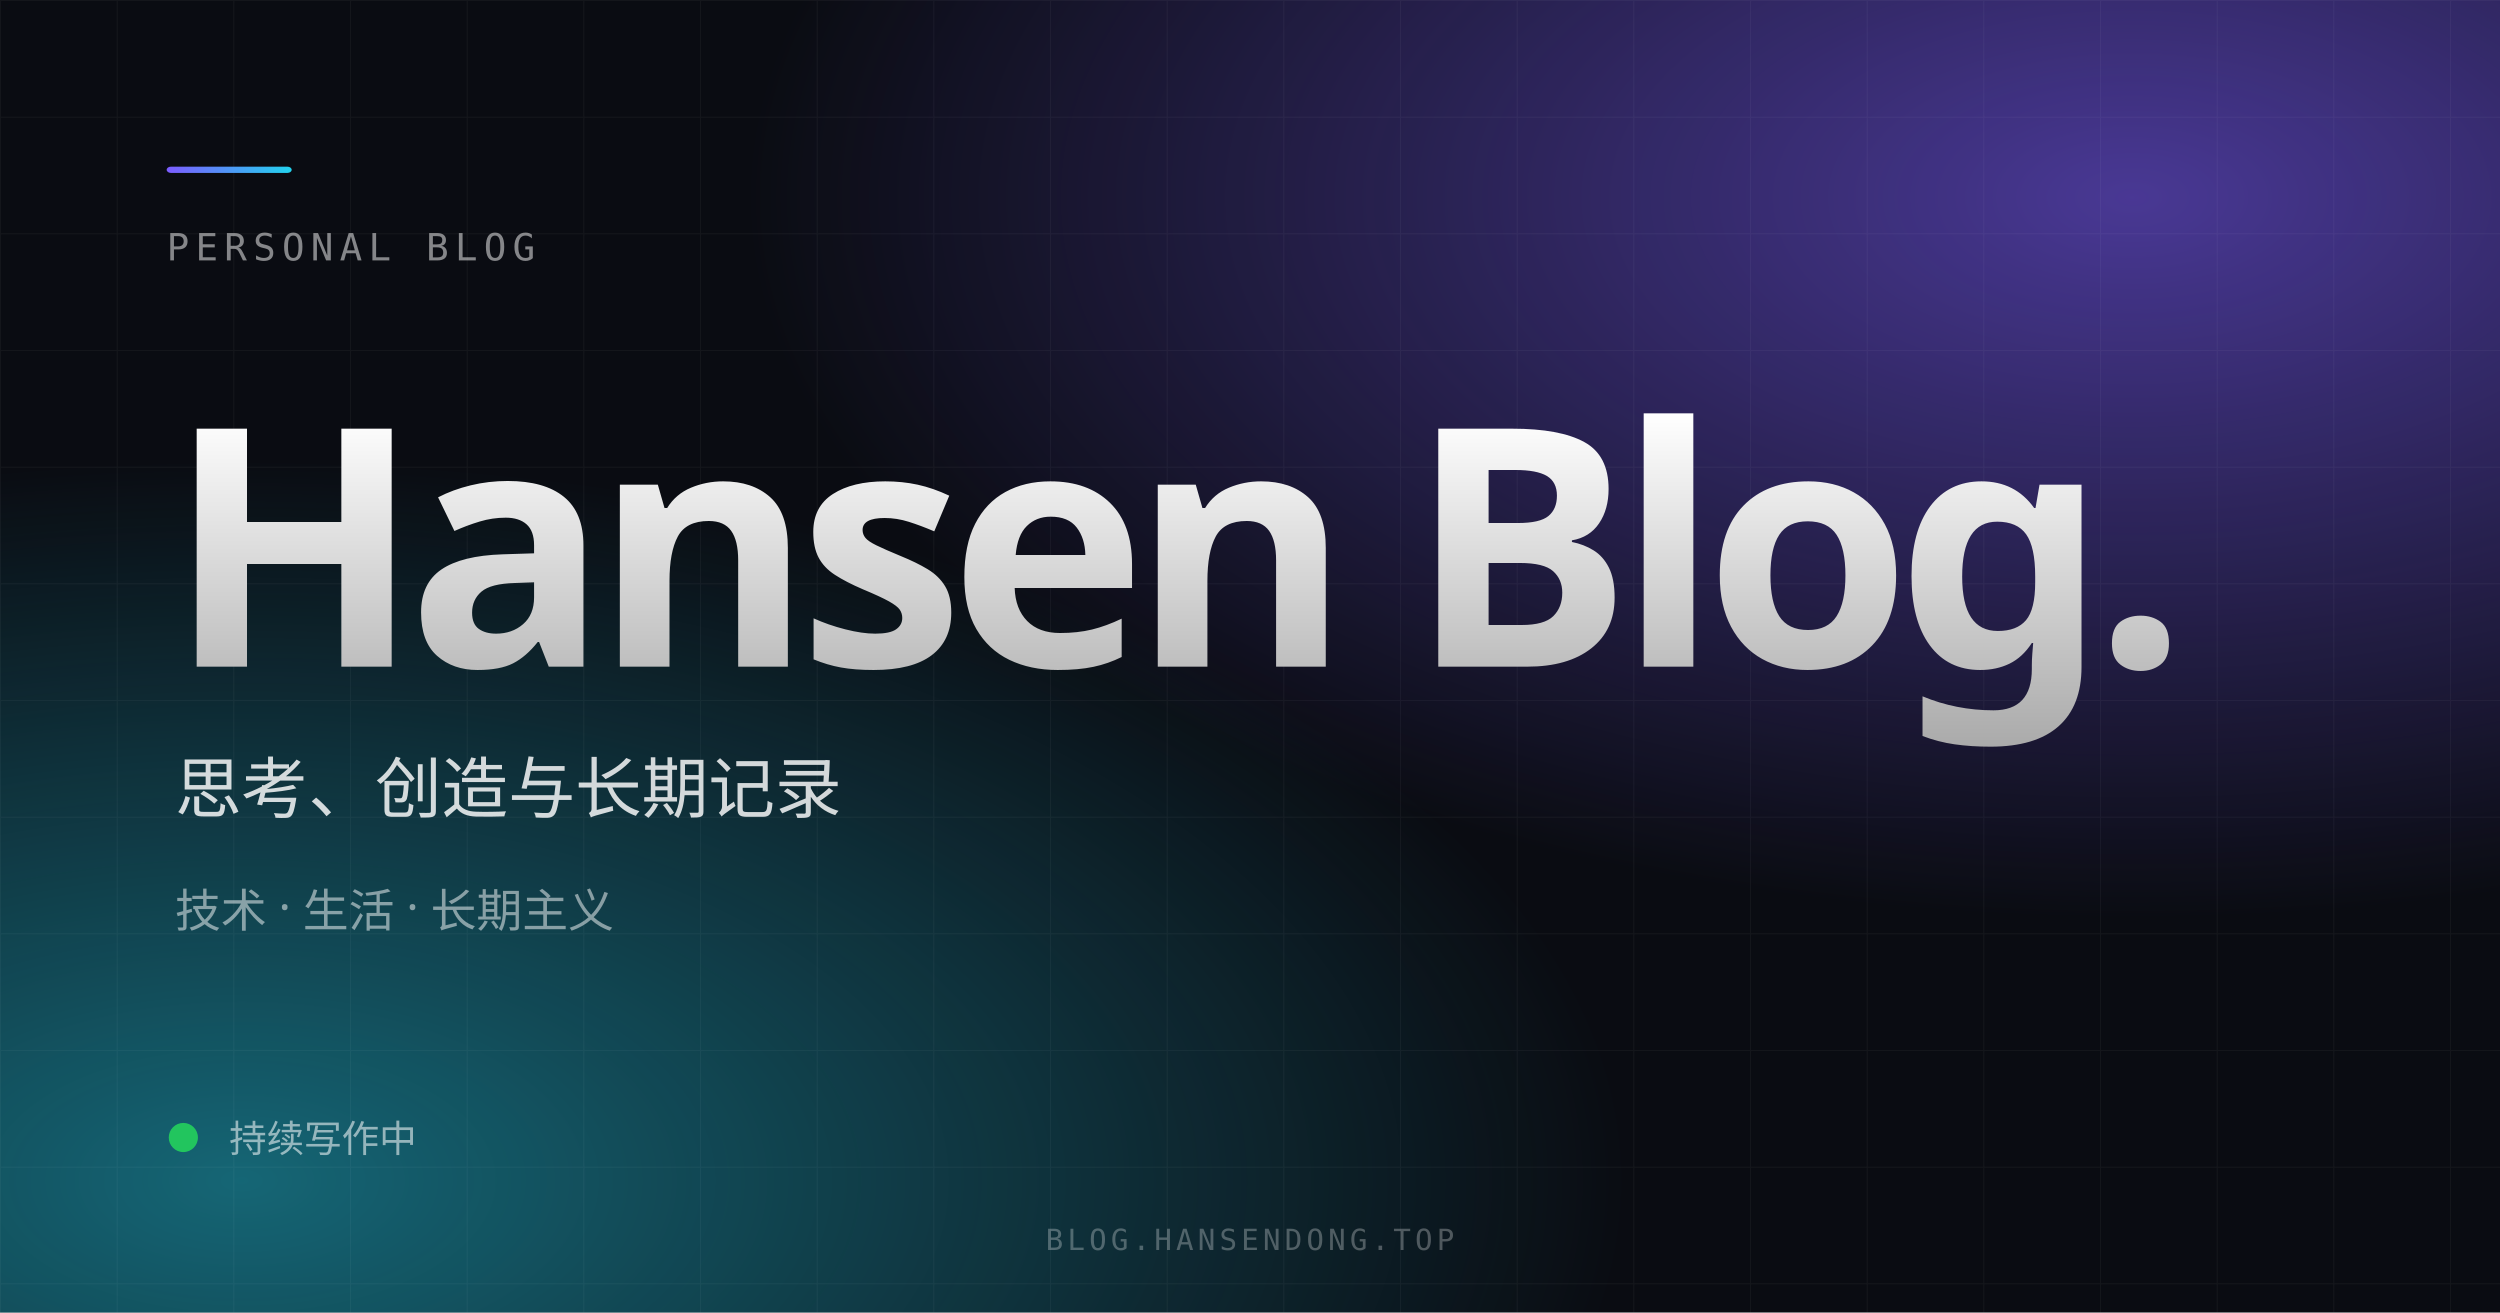
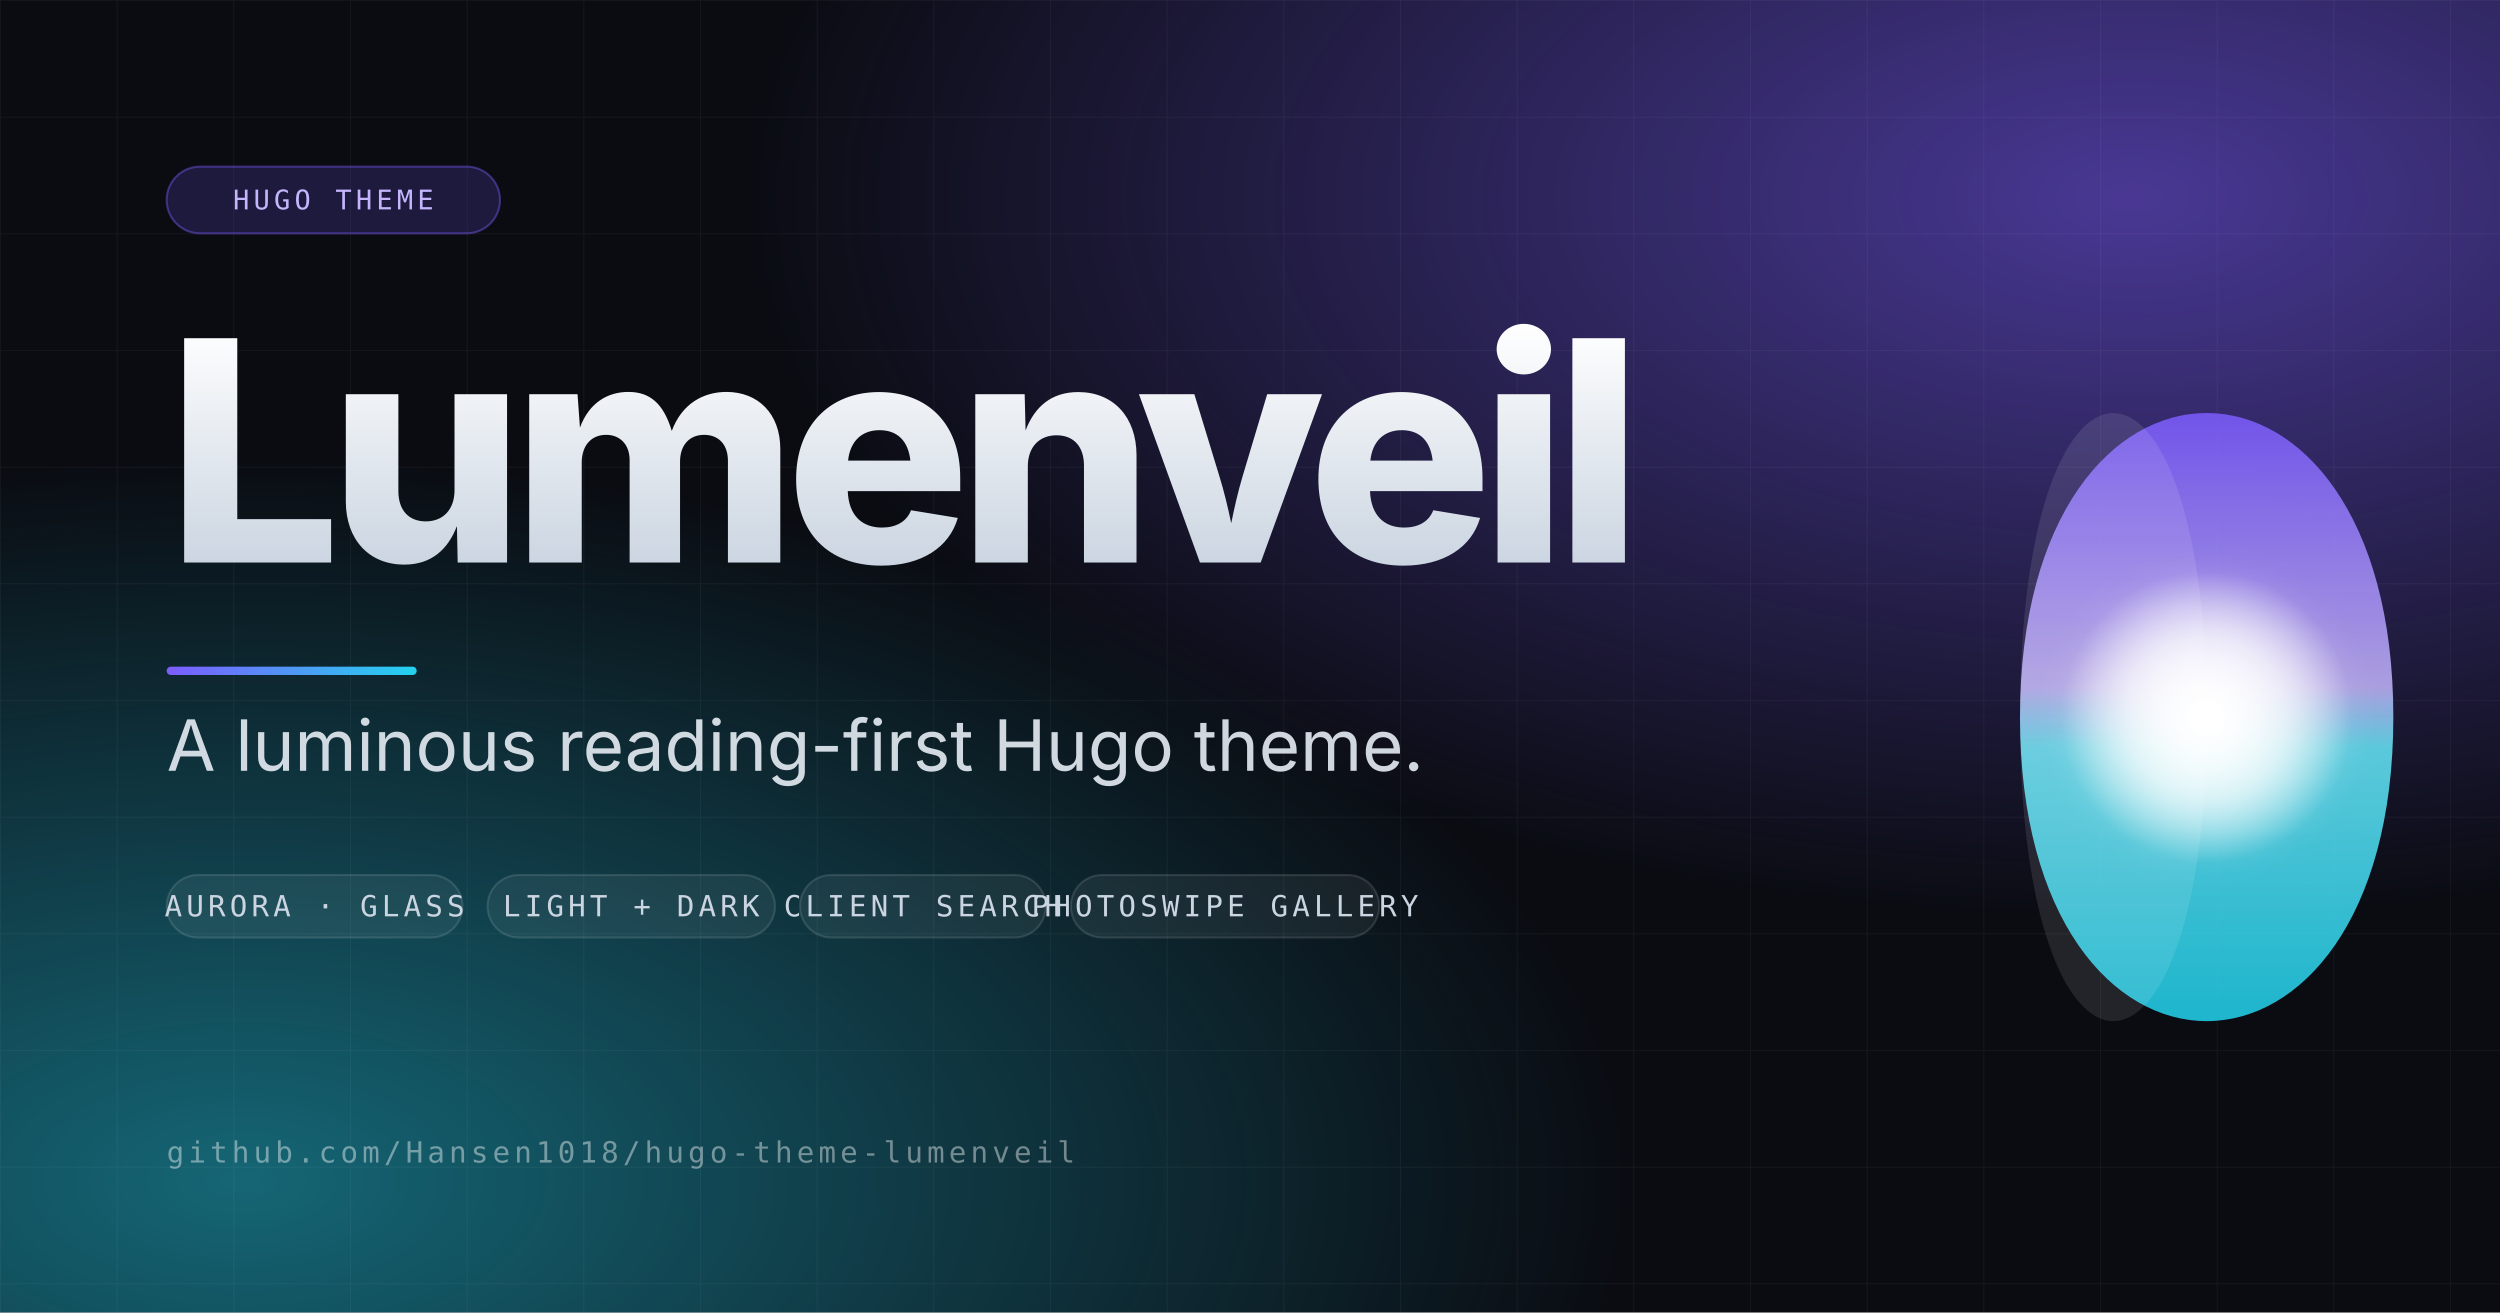
- <svg xmlns="http://www.w3.org/2000/svg" viewBox="0 0 1200 630">
+ <svg xmlns="http://www.w3.org/2000/svg" viewBox="0 0 1200 630" width="1200" height="630" role="img" aria-label="Lumenveil — A luminous Hugo theme">
  <defs>
    <radialGradient id="g1" cx="85%" cy="15%" r="55%">
      <stop offset="0%" stop-color="#7c5cff" stop-opacity=".55" />
      <stop offset="100%" stop-color="#7c5cff" stop-opacity="0" />
    </radialGradient>
    <radialGradient id="g2" cx="10%" cy="90%" r="55%">
      <stop offset="0%" stop-color="#22d3ee" stop-opacity=".45" />
      <stop offset="100%" stop-color="#22d3ee" stop-opacity="0" />
    </radialGradient>
-     <linearGradient id="text" x1="0" x2="0" y1="0" y2="1">
+     <linearGradient id="title" x1="0" x2="0" y1="0" y2="1">
      <stop offset="0%" stop-color="#fff" />
-       <stop offset="100%" stop-color="#aaa" />
+       <stop offset="100%" stop-color="#cbd5e1" />
    </linearGradient>
-     <linearGradient id="accent">
+     <linearGradient id="vesica" x1="0" y1="0" x2="0" y2="1">
+       <stop offset="0%" stop-color="#7c5cff" />
+       <stop offset="45%" stop-color="#c4b5fd" />
+       <stop offset="55%" stop-color="#67e8f9" />
+       <stop offset="100%" stop-color="#22d3ee" />
+     </linearGradient>
+     <radialGradient id="lumen" cx="50%" cy="50%" r="50%">
+       <stop offset="0%" stop-color="#ffffff" stop-opacity="1" />
+       <stop offset="55%" stop-color="#ffffff" stop-opacity="0.55" />
+       <stop offset="100%" stop-color="#ffffff" stop-opacity="0" />
+     </radialGradient>
+     <linearGradient id="accent" x1="0" y1="0" x2="1" y2="0">
      <stop offset="0%" stop-color="#7c5cff" />
      <stop offset="100%" stop-color="#22d3ee" />
    </linearGradient>
    <pattern id="grid" width="56" height="56" patternUnits="userSpaceOnUse">
      <path d="M56 0H0v56" fill="none" stroke="#fff" stroke-opacity=".04" />
    </pattern>
+     <filter id="bloom" x="-50%" y="-50%" width="200%" height="200%">
+       <feGaussianBlur stdDeviation="6" />
+       <feMerge>
+         <feMergeNode />
+         <feMergeNode in="SourceGraphic" />
+       </feMerge>
+     </filter>
  </defs>
  <rect width="1200" height="630" fill="#0a0c12" />
  <rect width="1200" height="630" fill="url(#g1)" />
  <rect width="1200" height="630" fill="url(#g2)" />
  <rect width="1200" height="630" fill="url(#grid)" />
-   <rect x="80" y="80" width="60" height="3" fill="url(#accent)" rx="2" />
-   <text x="80" y="125" font-family="monospace" font-size="18" fill="#fff" fill-opacity=".5" letter-spacing="3">PERSONAL BLOG</text>
-   <text x="80" y="320" font-family="system-ui,sans-serif" font-size="160" font-weight="700" fill="url(#text)" letter-spacing="-7">Hansen Blog.</text>
-   <text x="84" y="390" font-family="system-ui,sans-serif" font-size="32" fill="#fff" fill-opacity=".82">思考、创造与长期记录</text>
-   <text x="84" y="445" font-family="system-ui,sans-serif" font-size="22" fill="#fff" fill-opacity=".5">技术 · 生活 · 长期主义</text>
-   <circle cx="88" cy="546" r="7" fill="#22c55e" />
-   <text x="110" y="553" font-family="monospace" font-size="18" fill="#fff" fill-opacity=".55">持续写作中</text>
-   <text x="600" y="600" text-anchor="middle" font-family="monospace" font-size="14" fill="#fff" fill-opacity=".28" letter-spacing="2">BLOG.HANSENDONG.TOP</text>
+   <g transform="translate(80, 80)">
+     <rect width="160" height="32" rx="16" fill="rgba(124,92,255,.18)" stroke="rgba(124,92,255,.42)" />
+     <text x="80" y="16" font-family="ui-monospace, 'SF Mono', Menlo, Consolas, monospace" font-size="13" fill="#c4b5fd" text-anchor="middle" dominant-baseline="central" letter-spacing="2">HUGO THEME</text>
+   </g>
+   <text x="80" y="270" font-family="ui-sans-serif, system-ui, -apple-system, 'Segoe UI', 'Inter', Roboto, sans-serif" font-size="148" font-weight="800" fill="url(#title)" letter-spacing="-6">Lumenveil</text>
+   <rect x="80" y="320" width="120" height="4" rx="2" fill="url(#accent)" />
+   <text x="80" y="370" font-family="ui-sans-serif, system-ui, -apple-system, sans-serif" font-size="34" fill="#e2e8f0" fill-opacity=".92">A luminous reading-first Hugo theme.</text>
+   <g transform="translate(80, 420)" font-family="ui-monospace, 'SF Mono', Menlo, Consolas, monospace" font-size="14" letter-spacing="2" fill="#cbd5e1">
+     <g>
+       <rect width="142" height="30" rx="15" fill="rgba(255,255,255,.06)" stroke="rgba(255,255,255,.12)" />
+       <text x="71" y="15" text-anchor="middle" dominant-baseline="central">AURORA · GLASS</text>
+     </g>
+     <g transform="translate(154, 0)">
+       <rect width="138" height="30" rx="15" fill="rgba(255,255,255,.06)" stroke="rgba(255,255,255,.12)" />
+       <text x="69" y="15" text-anchor="middle" dominant-baseline="central">LIGHT + DARK</text>
+     </g>
+     <g transform="translate(304, 0)">
+       <rect width="118" height="30" rx="15" fill="rgba(255,255,255,.06)" stroke="rgba(255,255,255,.12)" />
+       <text x="59" y="15" text-anchor="middle" dominant-baseline="central">CLIENT SEARCH</text>
+     </g>
+     <g transform="translate(434, 0)">
+       <rect width="148" height="30" rx="15" fill="rgba(255,255,255,.06)" stroke="rgba(255,255,255,.12)" />
+       <text x="74" y="15" text-anchor="middle" dominant-baseline="central">PHOTOSWIPE GALLERY</text>
+     </g>
+   </g>
+   <text x="80" y="558" font-family="ui-monospace, 'SF Mono', Menlo, Consolas, monospace" font-size="14" fill="#fff" fill-opacity=".42" letter-spacing="2">github.com/Hansen1018/hugo-theme-lumenveil</text>
+   <g transform="translate(880, 165) scale(1.4)">
+     <path d="M 64 128 C 64 -11 192 -11 192 128 C 192 267 64 267 64 128 Z" fill="url(#vesica)" opacity=".85" />
+     <path d="M 64 128 C 64 -11 128 -11 128 128 C 128 267 64 267 64 128 Z" fill="#ffffff" opacity=".10" />
+     <circle cx="128" cy="128" r="50" fill="url(#lumen)" filter="url(#bloom)" />
+     <circle cx="128" cy="128" r="6" fill="#ffffff" />
+   </g>
</svg>
